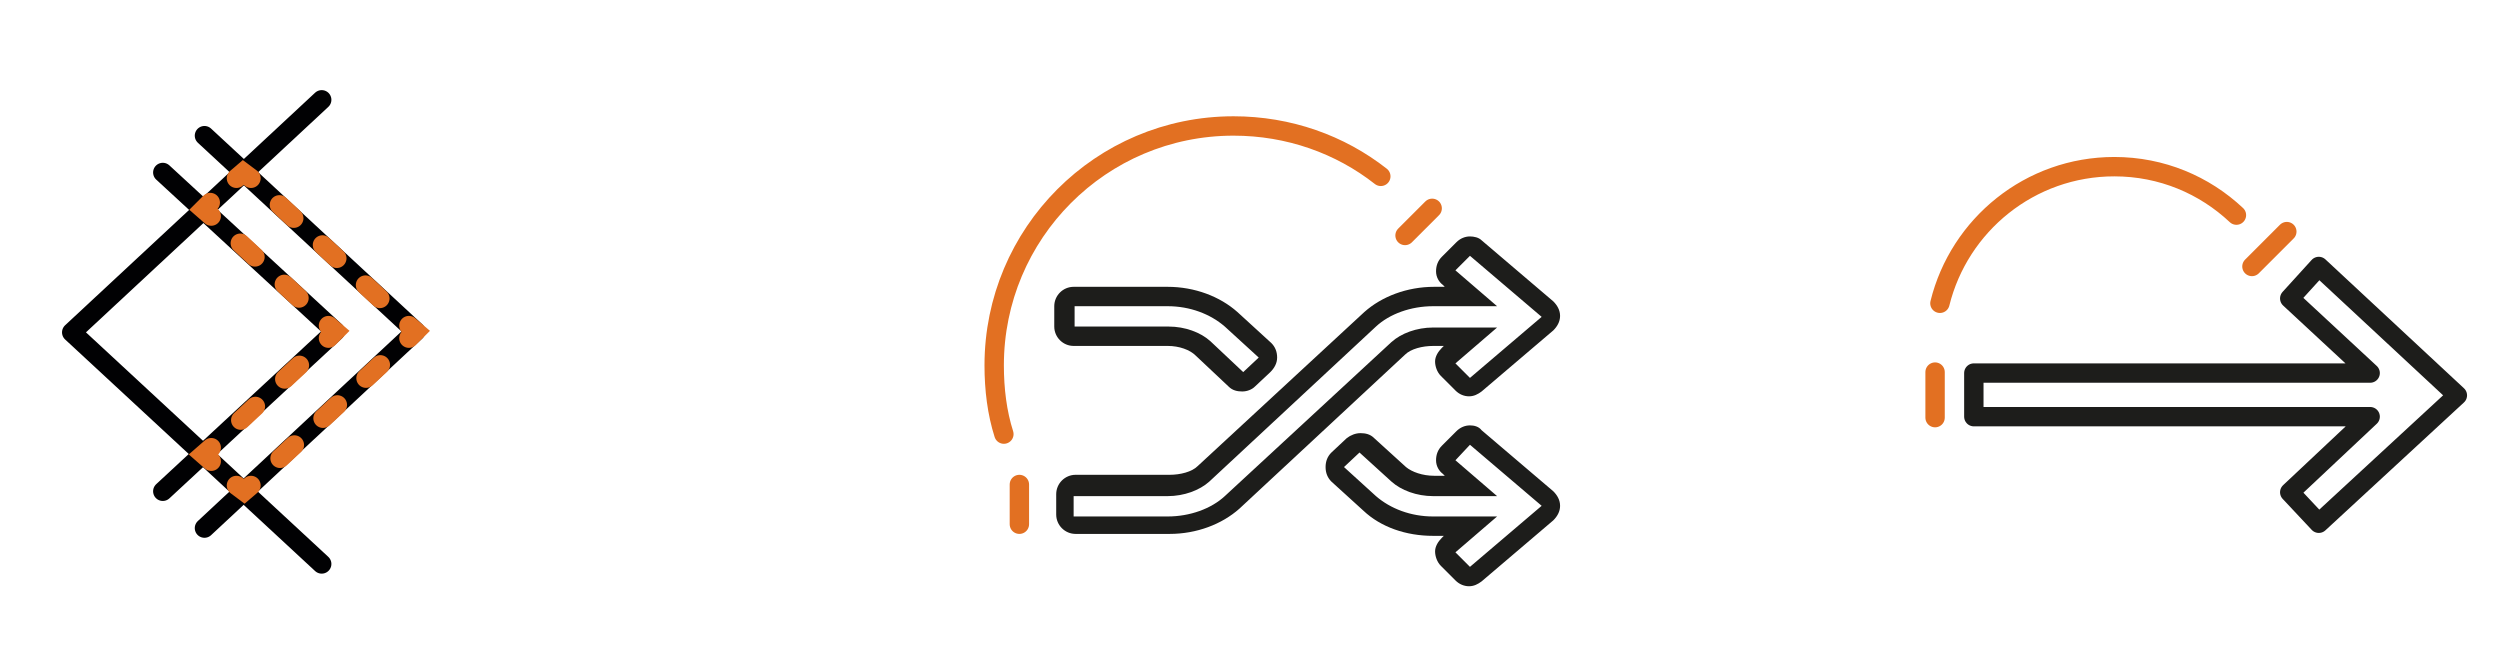
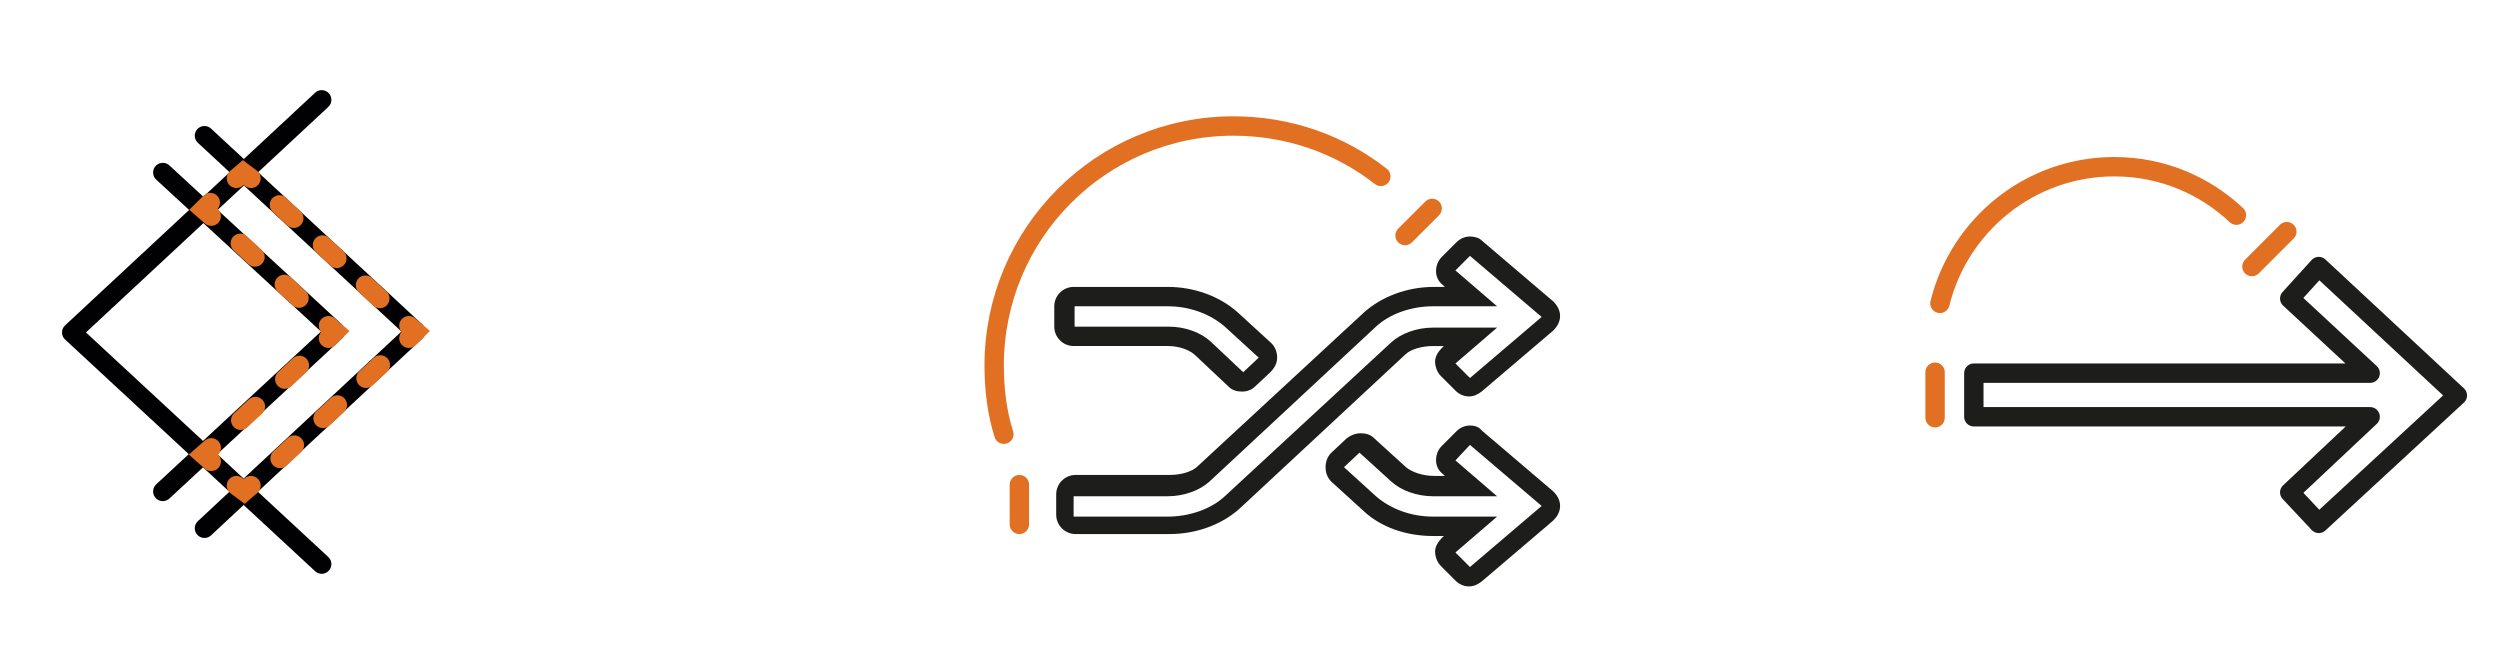
- <svg xmlns="http://www.w3.org/2000/svg" version="1.1" id="Ebene_1" x="0px" y="0px" width="258px" height="69px" viewBox="0 0 258 69" enable-background="new 0 0 258 69" xml:space="preserve">
-   <rect x="203.3" y="37.6" fill="#8967AA" width="2.4" height="0.801" />
-   <rect x="203.3" y="42.3" fill="#8967AA" width="2.4" height="0.8" />
-   <g>
-     <path fill="none" stroke="#8967AA" stroke-miterlimit="10" d="M147.4,26.8" />
+ <svg xmlns="http://www.w3.org/2000/svg" width="630px" height="px" viewBox="0 0 628 168" version="1.1">
+   <g id="surface1">
+     <path style=" stroke:none;fill-rule:nonzero;fill:rgb(53.725%,40.392%,66.667%);fill-opacity:1;" d="M 494.855 91.547 L 500.695 91.547 L 500.695 93.5 L 494.855 93.5 Z M 494.855 91.547 " />
+     <path style=" stroke:none;fill-rule:nonzero;fill:rgb(53.725%,40.392%,66.667%);fill-opacity:1;" d="M 494.855 102.992 L 500.695 102.992 L 500.695 104.938 L 494.855 104.938 Z M 494.855 102.992 " />
+     <path style="fill:none;stroke-width:2;stroke-linecap:round;stroke-linejoin:round;stroke:rgb(0.392%,0.392%,1.176%);stroke-opacity:1;stroke-miterlimit:10;" d="M 21.1 14 L 42.899 34.2 L 21.1 54.5 " transform="matrix(2.434109,0,0,2.434783,0,0)" />
+     <path style="fill:none;stroke-width:2;stroke-linecap:round;stroke-linejoin:round;stroke:rgb(0.392%,0.392%,1.176%);stroke-opacity:1;stroke-miterlimit:10;" d="M 16.801 17.8 L 34.599 34.2 L 16.801 50.701 " transform="matrix(2.434109,0,0,2.434783,0,0)" />
+     <path style="fill:none;stroke-width:2;stroke-linecap:round;stroke-linejoin:round;stroke:rgb(0.392%,0.392%,1.176%);stroke-opacity:1;stroke-miterlimit:10;" d="M 33.2 58.199 L 7.4 34.299 L 33.2 10.3 " transform="matrix(2.434109,0,0,2.434783,0,0)" />
+     <path style="fill:none;stroke-width:2;stroke-linecap:round;stroke-linejoin:miter;stroke:rgb(88.627%,43.922%,13.333%);stroke-opacity:1;stroke-miterlimit:10;" d="M 24.399 50.101 L 25.2 50.701 L 25.9 50.101 " transform="matrix(2.434109,0,0,2.434783,0,0)" />
+     <path style="fill:none;stroke-width:2;stroke-linecap:round;stroke-linejoin:miter;stroke:rgb(88.627%,43.922%,13.333%);stroke-opacity:1;stroke-dasharray:2.022,4.043;stroke-miterlimit:10;" d="M 28.901 47.3 L 40.699 36.3 " transform="matrix(2.434109,0,0,2.434783,0,0)" />
+     <path style="fill:none;stroke-width:2;stroke-linecap:round;stroke-linejoin:miter;stroke:rgb(88.627%,43.922%,13.333%);stroke-opacity:1;stroke-miterlimit:10;" d="M 42.2 34.899 L 42.899 34.2 L 42.2 33.6 " transform="matrix(2.434109,0,0,2.434783,0,0)" />
+     <path style="fill:none;stroke-width:2;stroke-linecap:round;stroke-linejoin:miter;stroke:rgb(88.627%,43.922%,13.333%);stroke-opacity:1;stroke-dasharray:2.024,4.048;stroke-miterlimit:10;" d="M 39.2 30.8 L 27.4 19.799 " transform="matrix(2.434109,0,0,2.434783,0,0)" />
+     <path style="fill:none;stroke-width:2;stroke-linecap:round;stroke-linejoin:miter;stroke:rgb(88.627%,43.922%,13.333%);stroke-opacity:1;stroke-miterlimit:10;" d="M 25.9 18.4 L 25.101 17.8 L 24.399 18.4 " transform="matrix(2.434109,0,0,2.434783,0,0)" />
+     <path style="fill:none;stroke-width:2;stroke-linecap:round;stroke-linejoin:miter;stroke:rgb(88.627%,43.922%,13.333%);stroke-opacity:1;stroke-miterlimit:10;" d="M 21.7 20.9 L 21 21.599 L 21.8 22.301 " transform="matrix(2.434109,0,0,2.434783,0,0)" />
+     <path style="fill:none;stroke-width:2;stroke-linecap:round;stroke-linejoin:miter;stroke:rgb(88.627%,43.922%,13.333%);stroke-opacity:1;stroke-dasharray:2.072,4.144;stroke-miterlimit:10;" d="M 24.801 25.1 L 32.399 32.199 " transform="matrix(2.434109,0,0,2.434783,0,0)" />
+     <path style="fill:none;stroke-width:2;stroke-linecap:round;stroke-linejoin:miter;stroke:rgb(88.627%,43.922%,13.333%);stroke-opacity:1;stroke-miterlimit:10;" d="M 33.9 33.6 L 34.599 34.2 L 33.9 34.899 " transform="matrix(2.434109,0,0,2.434783,0,0)" />
+     <path style="fill:none;stroke-width:2;stroke-linecap:round;stroke-linejoin:miter;stroke:rgb(88.627%,43.922%,13.333%);stroke-opacity:1;stroke-dasharray:2.072,4.144;stroke-miterlimit:10;" d="M 30.9 37.701 L 23.3 44.8 " transform="matrix(2.434109,0,0,2.434783,0,0)" />
+     <path style="fill:none;stroke-width:2;stroke-linecap:round;stroke-linejoin:miter;stroke:rgb(88.627%,43.922%,13.333%);stroke-opacity:1;stroke-miterlimit:10;" d="M 21.8 46.201 L 21 46.9 L 21.8 47.6 " transform="matrix(2.434109,0,0,2.434783,0,0)" />
+     <path style="fill:none;stroke-width:2;stroke-linecap:round;stroke-linejoin:round;stroke:rgb(11.373%,11.373%,10.588%);stroke-opacity:1;stroke-miterlimit:10;" d="M 239.299 53.999 L 253.6 40.8 L 239.299 27.5 L 236.3 30.8 L 244.6 38.5 L 203.7 38.5 L 203.7 43 L 244.6 43 L 236.3 50.8 Z M 239.299 53.999 " transform="matrix(2.434109,0,0,2.434783,0,0)" />
+     <path style=" stroke:none;fill-rule:nonzero;fill:rgb(11.373%,11.373%,10.588%);fill-opacity:1;" d="M 369.254 111.758 L 387.266 127.094 L 369.254 142.434 L 365.602 138.781 L 376.07 129.773 L 360.004 129.773 C 354.402 129.773 349.293 127.824 345.645 124.66 L 337.609 117.355 L 341.504 113.703 L 349.539 121.008 C 351.973 123.199 355.867 124.66 360.008 124.66 L 376.07 124.66 L 365.605 115.652 L 369.254 111.758 M 369.254 106.887 C 368.039 106.887 366.82 107.371 365.848 108.348 L 362.195 112 C 361.223 112.973 360.734 114.191 360.734 115.652 C 360.734 117.113 361.465 118.332 362.438 119.062 L 362.926 119.547 L 360.25 119.547 C 357.328 119.547 354.648 118.578 353.188 117.359 L 345.156 110.055 C 344.184 109.082 342.969 108.836 341.75 108.836 C 340.535 108.836 339.316 109.324 338.344 110.055 L 334.449 113.707 C 333.473 114.68 332.984 115.895 332.984 117.355 C 332.984 118.816 333.473 120.035 334.449 121.008 L 342.48 128.312 C 346.863 132.453 353.188 134.645 360.008 134.645 L 362.684 134.645 L 362.199 135.129 C 361.227 136.105 360.492 137.32 360.492 138.539 C 360.492 139.758 360.98 141.219 361.957 142.191 L 365.609 145.844 C 366.578 146.816 367.797 147.305 369.012 147.305 C 370.23 147.305 371.203 146.816 372.18 146.086 L 390.191 130.746 C 391.164 129.773 391.895 128.555 391.895 127.094 C 391.895 125.633 391.164 124.414 390.191 123.445 L 372.18 108.105 C 371.445 107.129 370.227 106.887 369.254 106.887 Z M 369.254 106.887 " />
+     <path style=" stroke:none;fill-rule:nonzero;fill:rgb(11.373%,11.373%,10.588%);fill-opacity:1;" d="M 293.309 76.938 C 298.91 76.938 304.02 78.887 307.672 82.051 L 316.191 89.844 L 312.293 93.496 L 304.02 85.703 C 301.582 83.512 297.688 82.051 293.551 82.051 L 269.941 82.051 L 269.941 76.938 L 293.309 76.938 M 293.309 72.07 L 269.699 72.07 C 267.023 72.07 264.832 74.262 264.832 76.938 L 264.832 82.051 C 264.832 84.73 267.023 86.922 269.699 86.922 L 293.309 86.922 C 296.23 86.922 298.91 87.895 300.367 89.355 L 308.645 97.148 C 309.617 98.121 310.836 98.363 312.051 98.363 C 313.27 98.363 314.488 97.879 315.219 97.148 L 319.113 93.496 C 320.086 92.523 320.816 91.305 320.816 89.844 C 320.816 88.379 320.328 87.164 319.355 86.191 L 310.836 78.398 C 306.453 74.504 300.125 72.07 293.309 72.07 Z M 293.309 72.07 " />
+     <path style=" stroke:none;fill-rule:nonzero;fill:rgb(11.373%,11.373%,10.588%);fill-opacity:1;" d="M 369.254 64.277 L 387.266 79.617 L 369.254 94.957 L 365.602 91.305 L 376.07 82.297 L 360.004 82.297 C 355.867 82.297 351.969 83.758 349.535 85.949 L 307.668 124.66 C 304.262 127.824 298.906 129.773 293.309 129.773 L 269.695 129.773 L 269.695 124.66 L 293.309 124.66 C 297.445 124.66 301.34 123.199 303.773 121.008 L 345.641 82.051 C 349.047 78.887 354.402 76.938 360.004 76.938 L 376.066 76.938 L 365.602 67.93 L 369.254 64.277 M 369.254 59.41 C 368.039 59.41 366.82 59.895 365.848 60.871 L 362.195 64.523 C 361.223 65.496 360.734 66.715 360.734 68.176 C 360.734 69.637 361.465 70.852 362.438 71.582 L 362.922 72.07 L 360.25 72.07 C 353.434 72.07 347.105 74.504 342.723 78.398 L 300.855 117.113 C 299.395 118.578 296.473 119.305 293.797 119.305 L 270.188 119.305 C 267.508 119.305 265.316 121.496 265.316 124.176 L 265.316 129.285 C 265.316 131.969 267.508 134.156 270.188 134.156 L 293.797 134.156 C 300.613 134.156 306.941 131.723 311.324 127.824 L 352.945 89.113 C 354.406 87.652 357.328 86.926 360.004 86.926 L 362.684 86.926 L 362.195 87.41 C 361.223 88.383 360.492 89.602 360.492 90.816 C 360.492 92.035 360.977 93.5 361.953 94.469 L 365.605 98.121 C 366.578 99.094 367.793 99.582 369.012 99.582 C 370.227 99.582 371.203 99.094 372.176 98.363 L 390.188 83.027 C 391.16 82.051 391.891 80.836 391.891 79.375 C 391.891 77.914 391.16 76.695 390.188 75.723 L 372.176 60.383 C 371.445 59.652 370.227 59.41 369.254 59.41 Z M 369.254 59.41 " />
+     <path style="fill:none;stroke-width:2;stroke-linecap:round;stroke-linejoin:miter;stroke:rgb(88.627%,43.922%,13.333%);stroke-opacity:1;stroke-miterlimit:10;" d="M 147.8 21.5 L 145 24.3 " transform="matrix(2.434109,0,0,2.434783,0,0)" />
+     <path style="fill:none;stroke-width:2;stroke-linecap:round;stroke-linejoin:miter;stroke:rgb(88.627%,43.922%,13.333%);stroke-opacity:1;stroke-miterlimit:10;" d="M 236 23.9 L 232.4 27.5 " transform="matrix(2.434109,0,0,2.434783,0,0)" />
+     <path style="fill:none;stroke-width:2;stroke-linecap:round;stroke-linejoin:miter;stroke:rgb(88.627%,43.922%,13.333%);stroke-opacity:1;stroke-miterlimit:10;" d="M 105.199 50 L 105.199 54.1 " transform="matrix(2.434109,0,0,2.434783,0,0)" />
+     <path style="fill:none;stroke-width:2;stroke-linecap:round;stroke-linejoin:miter;stroke:rgb(88.627%,43.922%,13.333%);stroke-opacity:1;stroke-miterlimit:10;" d="M 199.699 38.4 L 199.699 43.099 " transform="matrix(2.434109,0,0,2.434783,0,0)" />
+     <path style="fill:none;stroke-width:2;stroke-linecap:round;stroke-linejoin:miter;stroke:rgb(88.627%,43.922%,13.333%);stroke-opacity:1;stroke-miterlimit:10;" d="M 103.599 44.8 C 102.9 42.6 102.599 40.2 102.599 37.701 C 102.599 24.101 113.6 13 127.301 13 C 133.001 13 138.3 14.9 142.5 18.2 " transform="matrix(2.434109,0,0,2.434783,0,0)" />
+     <path style="fill:none;stroke-width:2;stroke-linecap:round;stroke-linejoin:miter;stroke:rgb(88.627%,43.922%,13.333%);stroke-opacity:1;stroke-miterlimit:10;" d="M 200.2 31.299 C 202.2 23.201 209.5 17.2 218.199 17.2 C 223.099 17.2 227.499 19.1 230.8 22.199 " transform="matrix(2.434109,0,0,2.434783,0,0)" />
  </g>
-   <polyline fill="none" stroke="#010103" stroke-width="2" stroke-linecap="round" stroke-linejoin="round" stroke-miterlimit="10" points="  21.1,14 42.9,34.2 21.1,54.5 " />
-   <polyline fill="none" stroke="#010103" stroke-width="2" stroke-linecap="round" stroke-linejoin="round" stroke-miterlimit="10" points="  16.8,17.8 34.6,34.2 16.8,50.7 " />
-   <polyline fill="none" stroke="#010103" stroke-width="2" stroke-linecap="round" stroke-linejoin="round" stroke-miterlimit="10" points="  33.2,58.2 7.4,34.3 33.2,10.3 " />
-   <g>
-     <g>
-       <polyline fill="none" stroke="#E27022" stroke-width="2" stroke-linecap="round" stroke-miterlimit="10" points="24.4,50.1     25.2,50.7 25.9,50.1   " />
-       <line fill="none" stroke="#E27022" stroke-width="2" stroke-linecap="round" stroke-miterlimit="10" stroke-dasharray="2.022,4.043" x1="28.9" y1="47.3" x2="40.7" y2="36.3" />
-       <polyline fill="none" stroke="#E27022" stroke-width="2" stroke-linecap="round" stroke-miterlimit="10" points="42.2,34.9     42.9,34.2 42.2,33.6   " />
-       <line fill="none" stroke="#E27022" stroke-width="2" stroke-linecap="round" stroke-miterlimit="10" stroke-dasharray="2.024,4.048" x1="39.2" y1="30.8" x2="27.4" y2="19.8" />
-       <polyline fill="none" stroke="#E27022" stroke-width="2" stroke-linecap="round" stroke-miterlimit="10" points="25.9,18.4     25.1,17.8 24.4,18.4   " />
-       <polyline fill="none" stroke="#E27022" stroke-width="2" stroke-linecap="round" stroke-miterlimit="10" points="21.7,20.9     21,21.6 21.8,22.3   " />
-       <line fill="none" stroke="#E27022" stroke-width="2" stroke-linecap="round" stroke-miterlimit="10" stroke-dasharray="2.072,4.144" x1="24.8" y1="25.1" x2="32.4" y2="32.2" />
-       <polyline fill="none" stroke="#E27022" stroke-width="2" stroke-linecap="round" stroke-miterlimit="10" points="33.9,33.6     34.6,34.2 33.9,34.9   " />
-       <line fill="none" stroke="#E27022" stroke-width="2" stroke-linecap="round" stroke-miterlimit="10" stroke-dasharray="2.072,4.144" x1="30.9" y1="37.7" x2="23.3" y2="44.8" />
-       <polyline fill="none" stroke="#E27022" stroke-width="2" stroke-linecap="round" stroke-miterlimit="10" points="21.8,46.2     21,46.9 21.8,47.6   " />
-     </g>
-   </g>
-   <polygon id="_x27A1__xFE0F__3_" fill="none" stroke="#1D1D1B" stroke-width="2" stroke-linecap="round" stroke-linejoin="round" stroke-miterlimit="10" points="  239.3,54 253.6,40.8 239.3,27.5 236.3,30.8 244.6,38.5 203.7,38.5 203.7,43 244.6,43 236.3,50.8 " />
-   <g id="_xD83D__xDD00__3_">
-     <g>
-       <path fill="#1D1D1B" d="M151.7,45.9l7.399,6.3l-7.399,6.3l-1.5-1.5l4.3-3.7h-6.6c-2.301,0-4.4-0.8-5.9-2.1l-3.3-3l1.6-1.5l3.3,3    c1,0.899,2.601,1.5,4.301,1.5h6.6l-4.3-3.7L151.7,45.9 M151.7,43.9c-0.5,0-1,0.199-1.4,0.6l-1.5,1.5c-0.399,0.4-0.6,0.9-0.6,1.5    s0.3,1.1,0.7,1.4L149.1,49.1H148c-1.2,0-2.3-0.399-2.9-0.899l-3.3-3c-0.399-0.4-0.899-0.5-1.399-0.5s-1,0.2-1.4,0.5l-1.6,1.5    C137,47.1,136.8,47.6,136.8,48.2c0,0.6,0.2,1.1,0.601,1.5l3.3,3c1.8,1.7,4.399,2.6,7.2,2.6h1.1l-0.2,0.2    c-0.399,0.4-0.7,0.9-0.7,1.4s0.2,1.1,0.601,1.5l1.5,1.5c0.399,0.399,0.899,0.6,1.399,0.6s0.9-0.2,1.301-0.5l7.399-6.3    c0.4-0.4,0.7-0.9,0.7-1.5c0-0.601-0.3-1.101-0.7-1.5l-7.399-6.3C152.6,44,152.1,43.9,151.7,43.9L151.7,43.9z" />
-     </g>
-     <g>
-       <path fill="#1D1D1B" d="M120.5,31.6c2.3,0,4.4,0.8,5.9,2.1l3.5,3.2l-1.601,1.5l-3.4-3.2c-1-0.9-2.6-1.5-4.3-1.5h-9.7v-2.1H120.5     M120.5,29.6h-9.7c-1.1,0-2,0.9-2,2v2.1c0,1.1,0.9,2,2,2h9.7c1.2,0,2.3,0.399,2.9,1l3.4,3.2c0.4,0.399,0.9,0.5,1.4,0.5    s1-0.2,1.3-0.5l1.6-1.5c0.4-0.4,0.7-0.9,0.7-1.5c0-0.601-0.2-1.101-0.6-1.5l-3.5-3.2C125.9,30.6,123.3,29.6,120.5,29.6L120.5,29.6    z" />
-     </g>
-     <g>
-       <path fill="#1D1D1B" d="M151.7,26.4l7.399,6.3L151.7,39l-1.5-1.5l4.3-3.7h-6.6c-1.7,0-3.301,0.6-4.301,1.5l-17.2,15.9    c-1.4,1.3-3.6,2.1-5.9,2.1h-9.7v-2.1h9.7c1.7,0,3.3-0.601,4.3-1.5l17.2-16c1.4-1.3,3.6-2.1,5.9-2.1h6.6l-4.3-3.7L151.7,26.4     M151.7,24.4c-0.5,0-1,0.2-1.4,0.6l-1.5,1.5c-0.399,0.4-0.6,0.9-0.6,1.5s0.3,1.1,0.7,1.4l0.199,0.2H148c-2.8,0-5.4,1-7.2,2.6    L123.6,48.1c-0.6,0.601-1.8,0.9-2.9,0.9H111c-1.1,0-2,0.9-2,2v2.1c0,1.101,0.9,2,2,2h9.7c2.8,0,5.4-1,7.2-2.6L145,36.6    c0.6-0.6,1.8-0.899,2.9-0.899h1.1l-0.2,0.2c-0.399,0.399-0.7,0.899-0.7,1.399s0.2,1.101,0.601,1.5l1.5,1.5    C150.6,40.7,151.1,40.9,151.6,40.9s0.9-0.2,1.301-0.5l7.399-6.3c0.4-0.4,0.7-0.9,0.7-1.5s-0.3-1.1-0.7-1.5l-7.399-6.3    C152.6,24.5,152.1,24.4,151.7,24.4L151.7,24.4z" />
-     </g>
-   </g>
-   <line fill="none" stroke="#E27022" stroke-width="2" stroke-linecap="round" stroke-miterlimit="10" x1="147.8" y1="21.5" x2="145" y2="24.3" />
-   <line fill="none" stroke="#E27022" stroke-width="2" stroke-linecap="round" stroke-miterlimit="10" x1="236" y1="23.9" x2="232.4" y2="27.5" />
-   <line fill="none" stroke="#E27022" stroke-width="2" stroke-linecap="round" stroke-miterlimit="10" x1="105.2" y1="50" x2="105.2" y2="54.1" />
-   <line fill="none" stroke="#E27022" stroke-width="2" stroke-linecap="round" stroke-miterlimit="10" x1="199.7" y1="38.4" x2="199.7" y2="43.1" />
-   <path fill="none" stroke="#E27022" stroke-width="2" stroke-linecap="round" stroke-miterlimit="10" d="M103.6,44.8  c-0.7-2.2-1-4.6-1-7.1c0-13.6,11-24.7,24.7-24.7c5.7,0,11,1.9,15.2,5.2" />
-   <path fill="none" stroke="#E27022" stroke-width="2" stroke-linecap="round" stroke-miterlimit="10" d="M200.2,31.3  c2-8.1,9.3-14.1,18-14.1c4.899,0,9.3,1.9,12.6,5" />
</svg>
